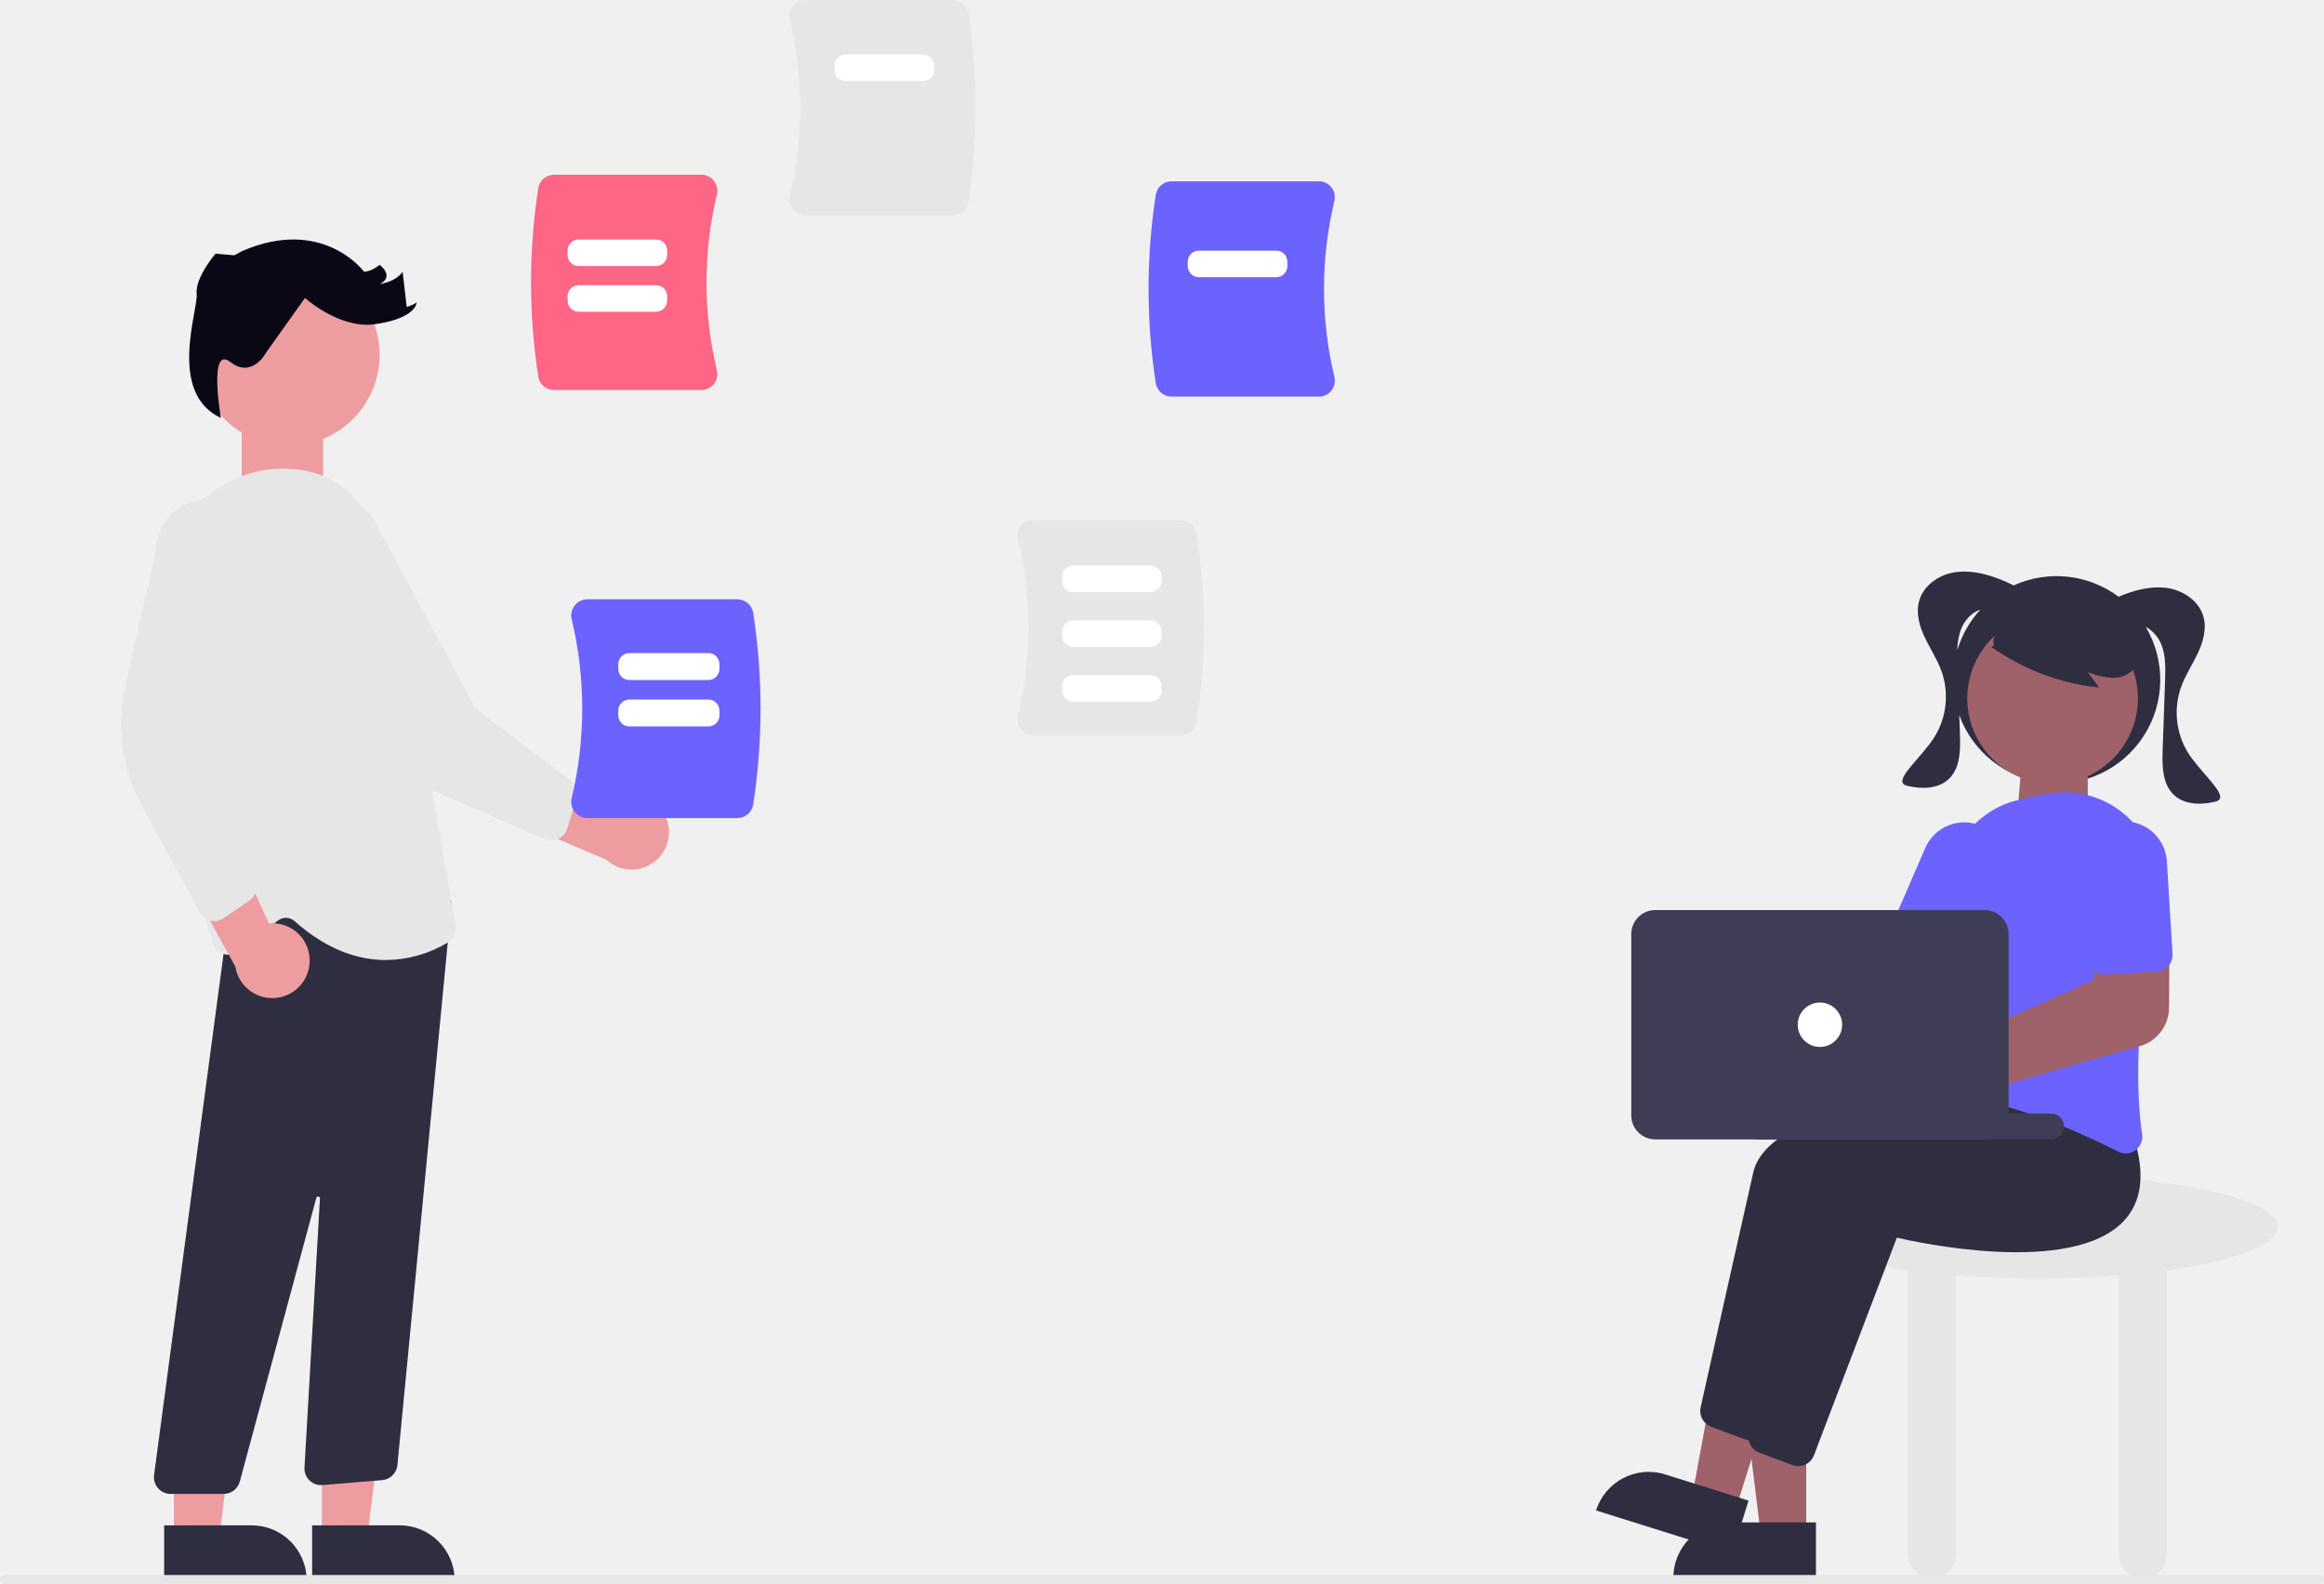
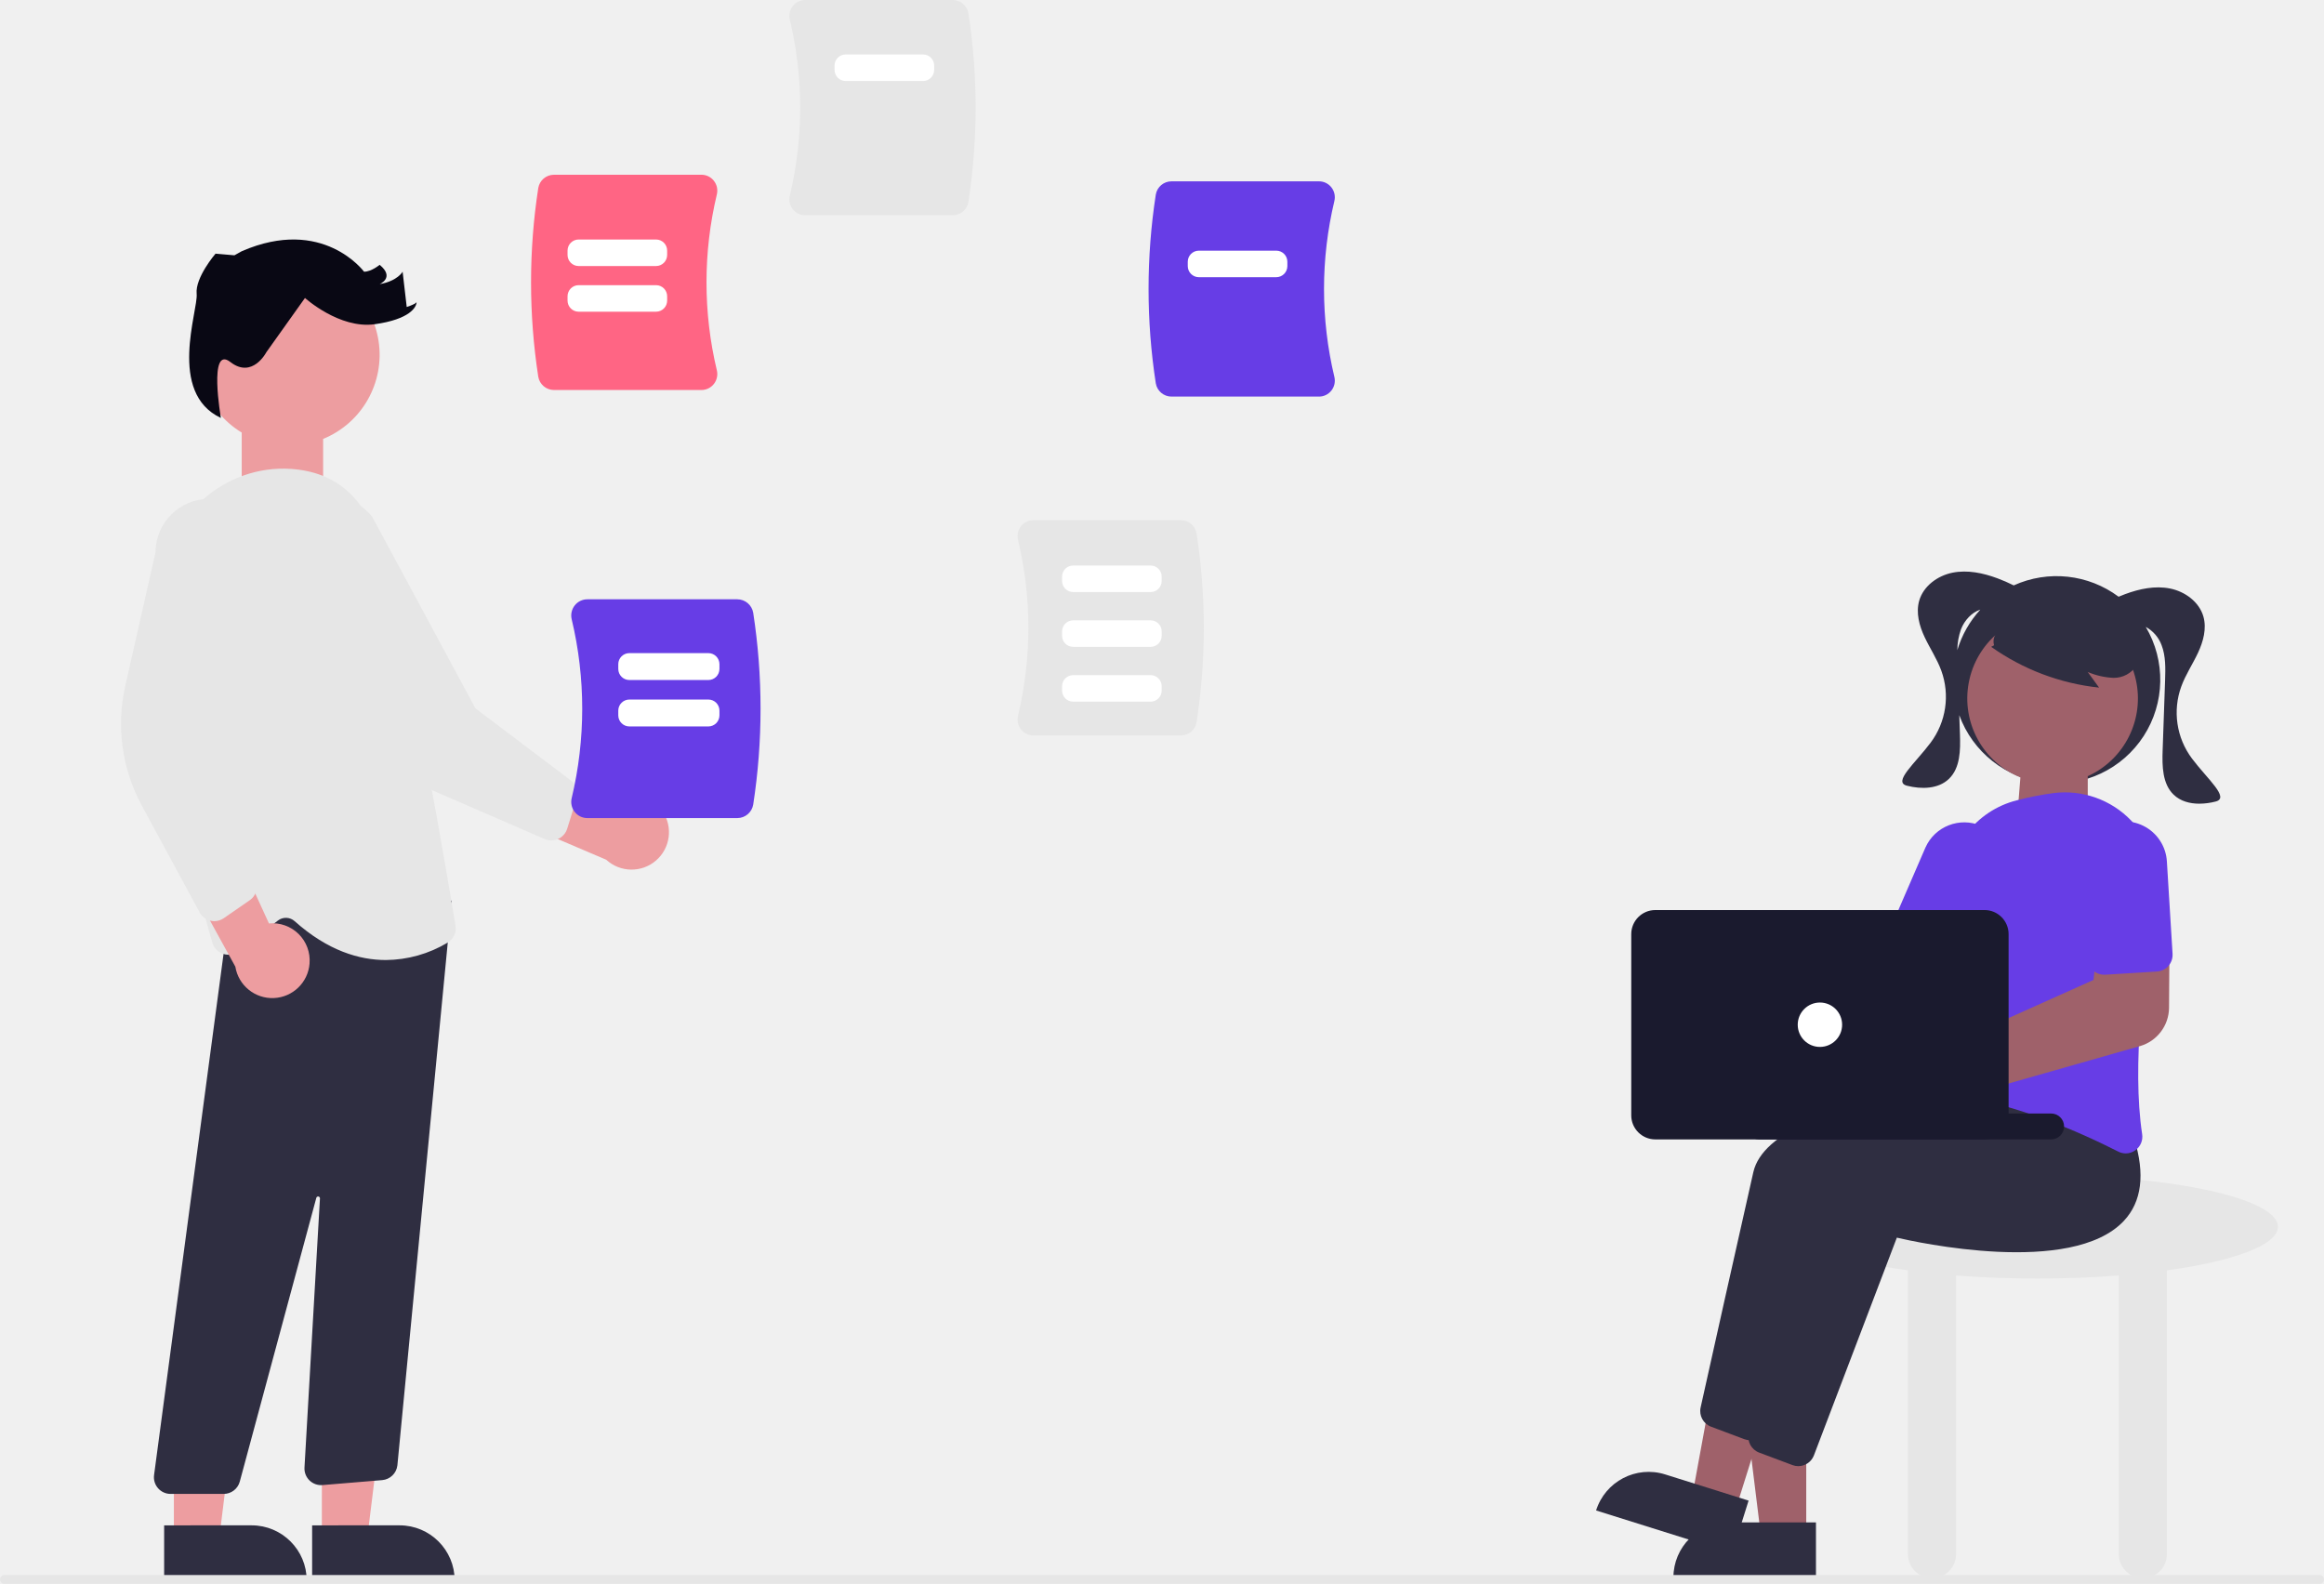
<svg xmlns="http://www.w3.org/2000/svg" width="960" height="654.254" viewBox="0 0 960 654.254" role="img" artist="Katerina Limpitsouni" source="https://undraw.co/">
  <g transform="translate(-601.659 -325.936)">
    <path d="M112.069,92.169c-4.668-4.5-4.762-11.826-4.538-18.31q.5-14.459,1.011-28.916c.163-4.91.311-9.985-1.46-14.576a14.212,14.212,0,0,0-6.526-7.5A42.8,42.8,0,1,1,23.526,59.332q.144,4,.28,7.992c.224,6.484.13,13.806-4.54,18.31C14.848,89.888,7.838,89.991,1.9,88.47s3.362-9.2,9.776-17.757A31.6,31.6,0,0,0,16.087,40.9c-1.771-4.849-4.695-9.181-6.891-13.849S5.557,17.03,6.966,12.067C8.7,6,14.539,1.719,20.719.475S33.351.587,39.264,2.783a67.522,67.522,0,0,1,6.754,2.938A42.851,42.851,0,0,1,89.343,10.4q1.349-.569,2.724-1.079c5.92-2.2,12.359-3.552,18.541-2.307S122.641,12.533,124.37,18.6c1.409,4.962-.051,10.3-2.239,14.982s-5.111,9-6.88,13.85a31.6,31.6,0,0,0,4.4,29.816c6.423,8.558,15.723,16.234,9.787,17.756a27.525,27.525,0,0,1-6.752.894C118.729,95.9,114.876,94.871,112.069,92.169ZM24.248,23.832a25.968,25.968,0,0,0-1.525,8.636,42.726,42.726,0,0,1,9.505-16.737C28.612,16.907,25.662,20.192,24.248,23.832Z" transform="translate(1387.472 562.035)" fill="#2f2e41" />
    <path d="M20.722,83.108l1.206-15.221a35.243,35.243,0,1,1,27.827-.522V83.108Z" transform="translate(1414.315 579.204)" fill="#9f616a" />
    <path d="M836.026,411.554A94.3,94.3,0,0,0,880.6,428.4l-4.7-6.458a30.7,30.7,0,0,0,10.666,2.429,11.167,11.167,0,0,0,9.521-5.112,14.075,14.075,0,0,0,.727-11.513,23.332,23.332,0,0,0-6.474-9.285c-10.128-9.19-23.6-11.951-35.873-7.354a22.956,22.956,0,0,0-10.714,7.884c-2.708,3.832-7.921,7.246-6.535,11.915Z" transform="translate(588.154 181.584)" fill="#2f2e41" />
    <path d="M18.112,97.378V69.66a37.532,37.532,0,1,1,33.62,2.634V97.378Z" transform="translate(683.401 434.958)" fill="#ed9da0" />
    <path d="M988.528,574.941c0-11.816-44.472-21.394-99.331-21.394s-99.331,9.579-99.331,21.394c0,7.573,18.284,14.222,45.845,18.024v117.22a9.933,9.933,0,1,0,19.866,0V595.076c10.5.814,21.818,1.259,33.62,1.259s23.118-.446,33.62-1.259V710.184a9.933,9.933,0,1,0,19.866,0V592.965C970.244,589.162,988.528,582.514,988.528,574.941Z" transform="translate(554.088 257.754)" fill="#e6e6e6" />
    <path d="M595.461,440.01H576.725l-8.912-72.264h27.651Z" transform="translate(752.323 520.17)" fill="#9f616a" />
    <path d="M572.751,411.531h36.132v22.75H550A22.75,22.75,0,0,1,572.751,411.531Z" transform="translate(742.916 543.296)" fill="#2f2e41" />
    <path d="M572.947,434.884l-17.877-5.61,13.13-71.618,26.382,8.278Z" transform="translate(745.593 514.841)" fill="#9f616a" />
    <path d="M22.75,0H58.882V22.75H0A22.75,22.75,0,0,1,22.75,0Z" transform="translate(1267.787 928.189) rotate(17.423)" fill="#2f2e41" />
    <path d="M784.358,677.481a6.816,6.816,0,0,1-2.4-.437l-13.783-5.168a6.9,6.9,0,0,1-4.3-7.922c3.47-15.6,15.3-68.723,21.772-97.215,7.68-33.8,119.721-40.076,124.487-40.327l.392-.021,12.6,15.838c4.554,14.639,3.111,26.057-4.29,33.938-21.6,22.994-86.078,8.726-93.767,6.92L790.8,673.053A6.9,6.9,0,0,1,784.358,677.481Z" transform="translate(540.276 243.411)" fill="#2f2e41" />
    <path d="M797.358,684.48a6.813,6.813,0,0,1-2.4-.437l-13.783-5.168a6.9,6.9,0,0,1-4.3-7.921c3.47-15.6,15.3-68.723,21.772-97.215,7.68-33.8,119.721-40.076,124.487-40.326l.392-.021,12.6,15.839c4.554,14.638,3.111,26.056-4.291,33.938-21.6,22.993-86.078,8.726-93.767,6.92L803.8,680.053A6.9,6.9,0,0,1,797.358,684.48Z" transform="translate(547.142 247.108)" fill="#2f2e41" />
    <path d="M774.089,490.435a16.044,16.044,0,0,1,1.352,2.142l75.37,7.941,10.85-14.875,24.589,13.439-21.31,36.1-92.435-23.568a16.039,16.039,0,1,1,1.584-21.176Z" transform="translate(530.534 221.066)" fill="#a0616a" />
-     <path d="M906.694,599.271a6.879,6.879,0,0,1-3.132-.765c-15.071-7.663-44.419-20.935-71.632-23.712a6.712,6.712,0,0,1-4.73-2.674,6.9,6.9,0,0,1-1.274-5.365c2.456-13.594,8.089-48.209,7.363-75.952a37.588,37.588,0,0,1,28.4-37.391h0a122.073,122.073,0,0,1,15.149-2.986,37.892,37.892,0,0,1,42.115,43.953c-4.853,28.75-9.745,68.905-5.493,96.936a6.888,6.888,0,0,1-2.779,6.646,6.767,6.767,0,0,1-3.982,1.312Z" transform="translate(573.077 203.129)" fill="#6c63ff" />
-     <path d="M840.781,521.911a6.871,6.871,0,0,1-2.73-.57l-19.634-8.5a6.885,6.885,0,0,1-3.579-9.042l15.177-35.06A17.574,17.574,0,0,1,862.27,482.7l-15.177,35.06a6.893,6.893,0,0,1-6.313,4.15Z" transform="translate(566.98 207.363)" fill="#6c63ff" />
+     <path d="M906.694,599.271a6.879,6.879,0,0,1-3.132-.765c-15.071-7.663-44.419-20.935-71.632-23.712a6.712,6.712,0,0,1-4.73-2.674,6.9,6.9,0,0,1-1.274-5.365c2.456-13.594,8.089-48.209,7.363-75.952a37.588,37.588,0,0,1,28.4-37.391h0a122.073,122.073,0,0,1,15.149-2.986,37.892,37.892,0,0,1,42.115,43.953c-4.853,28.75-9.745,68.905-5.493,96.936a6.888,6.888,0,0,1-2.779,6.646,6.767,6.767,0,0,1-3.982,1.312Z" transform="translate(573.077 203.129)" fill="#673de6" />
+     <path d="M840.781,521.911a6.871,6.871,0,0,1-2.73-.57l-19.634-8.5a6.885,6.885,0,0,1-3.579-9.042l15.177-35.06A17.574,17.574,0,0,1,862.27,482.7l-15.177,35.06a6.893,6.893,0,0,1-6.313,4.15Z" transform="translate(566.98 207.363)" fill="#673de6" />
    <path d="M825.542,569.531a16.817,16.817,0,1,1,6.482-32.342h0a16.166,16.166,0,0,1,2,1.016l68.372-30.7,1.921-18.543,29.472-.789-.2,30.872a16.627,16.627,0,0,1-12.013,15.805l-79.957,22.759a15.66,15.66,0,0,1-.549,1.557A16.879,16.879,0,0,1,825.542,569.531Z" transform="translate(564.059 223.227)" fill="#9f616a" />
-     <path d="M900.59,519.227a6.871,6.871,0,0,1-2.693.728l-21.354,1.313a6.886,6.886,0,0,1-7.286-6.441l-2.344-38.132a17.574,17.574,0,1,1,35.081-2.158l2.344,38.132a6.893,6.893,0,0,1-3.749,6.559Z" transform="translate(594.766 207.31)" fill="#6c63ff" />
-     <path d="M5.349,0H126.074a5.349,5.349,0,0,1,5.349,5.349h0a5.349,5.349,0,0,1-5.349,5.349H5.349A5.349,5.349,0,0,1,0,5.349H0A5.349,5.349,0,0,1,5.349,0Z" transform="translate(1454.294 796.614) rotate(180)" fill="#3f3d56" />
-     <path d="M745.07,566.75v-74.88A9.944,9.944,0,0,1,755,481.936H891.01a9.944,9.944,0,0,1,9.933,9.933v74.88a9.944,9.944,0,0,1-9.933,9.933H755a9.945,9.945,0,0,1-9.933-9.933Z" transform="translate(530.429 219.931)" fill="#3f3d56" />
+     <path d="M900.59,519.227a6.871,6.871,0,0,1-2.693.728l-21.354,1.313a6.886,6.886,0,0,1-7.286-6.441l-2.344-38.132a17.574,17.574,0,1,1,35.081-2.158l2.344,38.132a6.893,6.893,0,0,1-3.749,6.559Z" transform="translate(594.766 207.31)" fill="#673de6" />
+     <path d="M5.349,0H126.074a5.349,5.349,0,0,1,5.349,5.349h0a5.349,5.349,0,0,1-5.349,5.349H5.349A5.349,5.349,0,0,1,0,5.349H0A5.349,5.349,0,0,1,5.349,0Z" transform="translate(1454.294 796.614) rotate(180)" fill="#1a1a2e" />
+     <path d="M745.07,566.75v-74.88A9.944,9.944,0,0,1,755,481.936H891.01a9.944,9.944,0,0,1,9.933,9.933v74.88a9.944,9.944,0,0,1-9.933,9.933H755a9.945,9.945,0,0,1-9.933-9.933Z" transform="translate(530.429 219.931)" fill="#1a1a2e" />
    <circle cx="9.169" cy="9.169" r="9.169" transform="translate(1344.267 740.071)" fill="#fff" />
    <path d="M508.111,464.851a15.367,15.367,0,0,0-23.412-2.665l-48.526-25.047,3.017,28.217,45.619,19.459a15.45,15.45,0,0,0,23.3-19.964Z" transform="translate(367.277 196.27)" fill="#ed9da0" />
    <path d="M495.272,511.615a6.885,6.885,0,0,1-5.607.06L443.572,491.68a70.867,70.867,0,0,1-35.854-34.686l-24.232-51.15a22.153,22.153,0,0,1,35-27.172L461.077,457.7l39.33,29.71a6.9,6.9,0,0,1,2.425,7.521l-3.86,12.469a6.886,6.886,0,0,1-2.329,3.38,6.807,6.807,0,0,1-1.371.836Z" transform="translate(336.99 160.864)" fill="#e6e6e6" />
    <path d="M184.663,440.8H203.4l8.914-72.264H184.658Z" transform="translate(549.951 520.589)" fill="#ed9da0" />
    <path d="M0,0H58.882V22.75H22.75A22.75,22.75,0,0,1,0,0Z" transform="translate(789.475 978.789) rotate(179.997)" fill="#2f2e41" />
    <path d="M144.663,440.8H163.4l8.914-72.264H144.658Z" transform="translate(528.824 520.589)" fill="#ed9da0" />
    <path d="M0,0H58.882V22.75H22.75A22.75,22.75,0,0,1,0,0Z" transform="translate(728.348 978.789) rotate(179.997)" fill="#2f2e41" />
    <path d="M347.435,725.136a6.875,6.875,0,0,1-1.643-5.438l32.8-246.014,81.5,13.84,8.7-5.219L446.3,715.725a6.9,6.9,0,0,1-6.26,6.058l-24.677,2.056a6.875,6.875,0,0,1-7.437-7.247l6.389-111.163a.764.764,0,0,0-1.5-.245L381.2,722.4a6.889,6.889,0,0,1-6.64,5.088H352.609a6.875,6.875,0,0,1-5.174-2.348Z" transform="translate(319.509 215.572)" fill="#2f2e41" />
    <path d="M403.258,549.567a5.4,5.4,0,0,0-6.9-.288l-16.293,12.673a6.871,6.871,0,0,1-10.831-3.525c-7.992-27.989-26.1-98.442-21.638-148.028,2.528-28.107,26.8-49.469,54.105-47.676,18.668,1.245,30.949,12.013,36.5,32.007,13.635,49.088,28.62,139.131,31.485,156.684a6.847,6.847,0,0,1-3.265,7.013,50.338,50.338,0,0,1-25.508,7.178C430.035,565.6,416.99,561.816,403.258,549.567Z" transform="translate(320.125 156.91)" fill="#e6e6e6" />
    <path d="M406.653,519.26a15.367,15.367,0,0,0-16.777-16.545l-22.727-49.655-15.04,24.065L376,520.588a15.45,15.45,0,0,0,30.657-1.328Z" transform="translate(322.877 204.679)" fill="#ed9da0" />
    <path d="M373.776,545.04a6.885,6.885,0,0,1-4.449-3.413L345.4,497.448a70.867,70.867,0,0,1-6.807-49.419l12.5-55.2a22.153,22.153,0,0,1,44.306.216l-15.253,88.47,12.613,47.649a6.9,6.9,0,0,1-2.733,7.414l-10.732,7.429a6.885,6.885,0,0,1-3.918,1.222A6.808,6.808,0,0,1,373.776,545.04Z" transform="translate(314.811 161.222)" fill="#e6e6e6" />
    <path d="M580.607,462.989a6.6,6.6,0,0,1-1.234-5.662,156.377,156.377,0,0,0,0-72.627,6.6,6.6,0,0,1,1.234-5.662,6.492,6.492,0,0,1,5.127-2.484h60.932a6.574,6.574,0,0,1,6.475,5.51,255.951,255.951,0,0,1,0,77.9,6.574,6.574,0,0,1-6.475,5.51H585.734a6.492,6.492,0,0,1-5.127-2.484Z" transform="translate(442.812 164.27)" fill="#e6e6e6" />
    <path d="M518.925,322.37a6.6,6.6,0,0,1-1.233-5.661,156.383,156.383,0,0,0,0-72.627,6.6,6.6,0,0,1,1.233-5.661,6.49,6.49,0,0,1,5.127-2.485h60.932a6.575,6.575,0,0,1,6.475,5.51,255.951,255.951,0,0,1,0,77.9,6.575,6.575,0,0,1-6.475,5.51H524.053A6.49,6.49,0,0,1,518.925,322.37Z" transform="translate(410.234 90)" fill="#e6e6e6" />
-     <path d="M617.576,368.363a255.943,255.943,0,0,1,0-77.9,6.574,6.574,0,0,1,6.475-5.51h60.932a6.49,6.49,0,0,1,5.128,2.485,6.6,6.6,0,0,1,1.234,5.661,156.376,156.376,0,0,0,0,72.627,6.6,6.6,0,0,1-1.233,5.661,6.49,6.49,0,0,1-5.128,2.485H624.05a6.574,6.574,0,0,1-6.475-5.51Z" transform="translate(461.515 115.89)" fill="#6c63ff" />
+     <path d="M617.576,368.363a255.943,255.943,0,0,1,0-77.9,6.574,6.574,0,0,1,6.475-5.51h60.932a6.49,6.49,0,0,1,5.128,2.485,6.6,6.6,0,0,1,1.234,5.661,156.376,156.376,0,0,0,0,72.627,6.6,6.6,0,0,1-1.233,5.661,6.49,6.49,0,0,1-5.128,2.485H624.05a6.574,6.574,0,0,1-6.475-5.51Z" transform="translate(461.515 115.89)" fill="#673de6" />
    <path d="M450.653,366.583a255.98,255.98,0,0,1,0-77.9,6.575,6.575,0,0,1,6.475-5.51H518.06a6.489,6.489,0,0,1,5.127,2.485,6.6,6.6,0,0,1,1.234,5.661,156.375,156.375,0,0,0,0,72.627,6.6,6.6,0,0,1-1.233,5.661,6.489,6.489,0,0,1-5.128,2.485H457.128A6.575,6.575,0,0,1,450.653,366.583Z" transform="translate(373.351 114.95)" fill="#ff6584" />
-     <path d="M459.984,485.791a6.71,6.71,0,0,1-1.254-5.755,158.933,158.933,0,0,0,0-73.82,6.712,6.712,0,0,1,1.255-5.755,6.6,6.6,0,0,1,5.212-2.525h61.933a6.682,6.682,0,0,1,6.581,5.6,260.148,260.148,0,0,1,0,79.179,6.682,6.682,0,0,1-6.581,5.6H465.2a6.6,6.6,0,0,1-5.212-2.525Z" transform="translate(379.09 175.564)" fill="#6c63ff" />
+     <path d="M459.984,485.791a6.71,6.71,0,0,1-1.254-5.755,158.933,158.933,0,0,0,0-73.82,6.712,6.712,0,0,1,1.255-5.755,6.6,6.6,0,0,1,5.212-2.525h61.933a6.682,6.682,0,0,1,6.581,5.6,260.148,260.148,0,0,1,0,79.179,6.682,6.682,0,0,1-6.581,5.6H465.2a6.6,6.6,0,0,1-5.212-2.525Z" transform="translate(379.09 175.564)" fill="#673de6" />
    <path d="M219.332,665.322h957.053a1.86,1.86,0,0,0,0-3.639H219.332a1.86,1.86,0,0,0,0,3.639Z" transform="translate(383.801 314.868)" fill="#e6e6e6" />
    <path d="M508.462,423.6H475.837a4.589,4.589,0,0,1-4.584-4.584v-1.947a4.589,4.589,0,0,1,4.585-4.585h32.625a4.589,4.589,0,0,1,4.585,4.585v1.947a4.589,4.589,0,0,1-4.585,4.585Z" transform="translate(385.805 183.248)" fill="#fff" />
    <path d="M508.462,436.147H475.837a4.589,4.589,0,0,1-4.584-4.585v-1.947a4.59,4.59,0,0,1,4.585-4.585h32.625a4.589,4.589,0,0,1,4.585,4.585v1.947a4.589,4.589,0,0,1-4.585,4.585Z" transform="translate(385.805 189.875)" fill="#fff" />
    <path d="M494.1,311.638H462.123a4.589,4.589,0,0,1-4.584-4.585v-1.791a4.59,4.59,0,0,1,4.585-4.585H494.1a4.59,4.59,0,0,1,4.585,4.585v1.791A4.59,4.59,0,0,1,494.1,311.638Z" transform="translate(378.562 124.195)" fill="#fff" />
    <path d="M627.777,399.768H595.8a4.59,4.59,0,0,1-4.585-4.585v-1.792a4.59,4.59,0,0,1,4.585-4.585h31.974a4.589,4.589,0,0,1,4.585,4.585v1.792a4.59,4.59,0,0,1-4.585,4.585Z" transform="translate(449.168 170.743)" fill="#fff" />
    <path d="M627.777,414.581H595.8A4.589,4.589,0,0,1,591.218,410v-1.792a4.59,4.59,0,0,1,4.585-4.585h31.974a4.589,4.589,0,0,1,4.585,4.584V410a4.589,4.589,0,0,1-4.585,4.584Z" transform="translate(449.168 178.567)" fill="#fff" />
    <path d="M627.777,429.395H595.8a4.589,4.589,0,0,1-4.585-4.584v-1.792a4.59,4.59,0,0,1,4.585-4.585h31.974a4.59,4.59,0,0,1,4.585,4.585v1.792a4.59,4.59,0,0,1-4.585,4.585Z" transform="translate(449.168 186.391)" fill="#fff" />
    <path d="M494.1,323.983H462.123a4.589,4.589,0,0,1-4.584-4.585v-1.792a4.59,4.59,0,0,1,4.585-4.585H494.1a4.59,4.59,0,0,1,4.585,4.585V319.4A4.59,4.59,0,0,1,494.1,323.983Z" transform="translate(378.562 130.715)" fill="#fff" />
    <path d="M566.275,261.619H534.3a4.59,4.59,0,0,1-4.585-4.585v-1.792a4.59,4.59,0,0,1,4.585-4.585h31.974a4.59,4.59,0,0,1,4.585,4.585v1.792a4.59,4.59,0,0,1-4.585,4.585Z" transform="translate(416.684 97.776)" fill="#fff" />
    <path d="M661.749,314.653H629.774a4.59,4.59,0,0,1-4.585-4.585v-1.792a4.59,4.59,0,0,1,4.585-4.585h31.975a4.589,4.589,0,0,1,4.584,4.585v1.792A4.589,4.589,0,0,1,661.749,314.653Z" transform="translate(467.111 125.787)" fill="#fff" />
    <path d="M269.738,57.267s14.235,12.88,28.811,10.846S315.835,61,315.835,58.962c0,0,0,.678-4.067,2.034L310.073,46.42s-2.034,3.823-9.491,5.131c0,0,6.44-2.691,0-7.979,0,0-3.389,2.847-6.44,2.847,0,0-16.948-23.049-50.5-8.474l-3.051,1.695L236.65,39.3l-3.86-.336s-8.472,9.831-7.794,16.61-12.18,40.829,10.01,51.259c0,0-5.265-30.243,3.887-23.126s14.914-4.067,14.914-4.067l15.931-22.371Z" transform="translate(457.9 391.759)" fill="#090814" />
  </g>
</svg>
